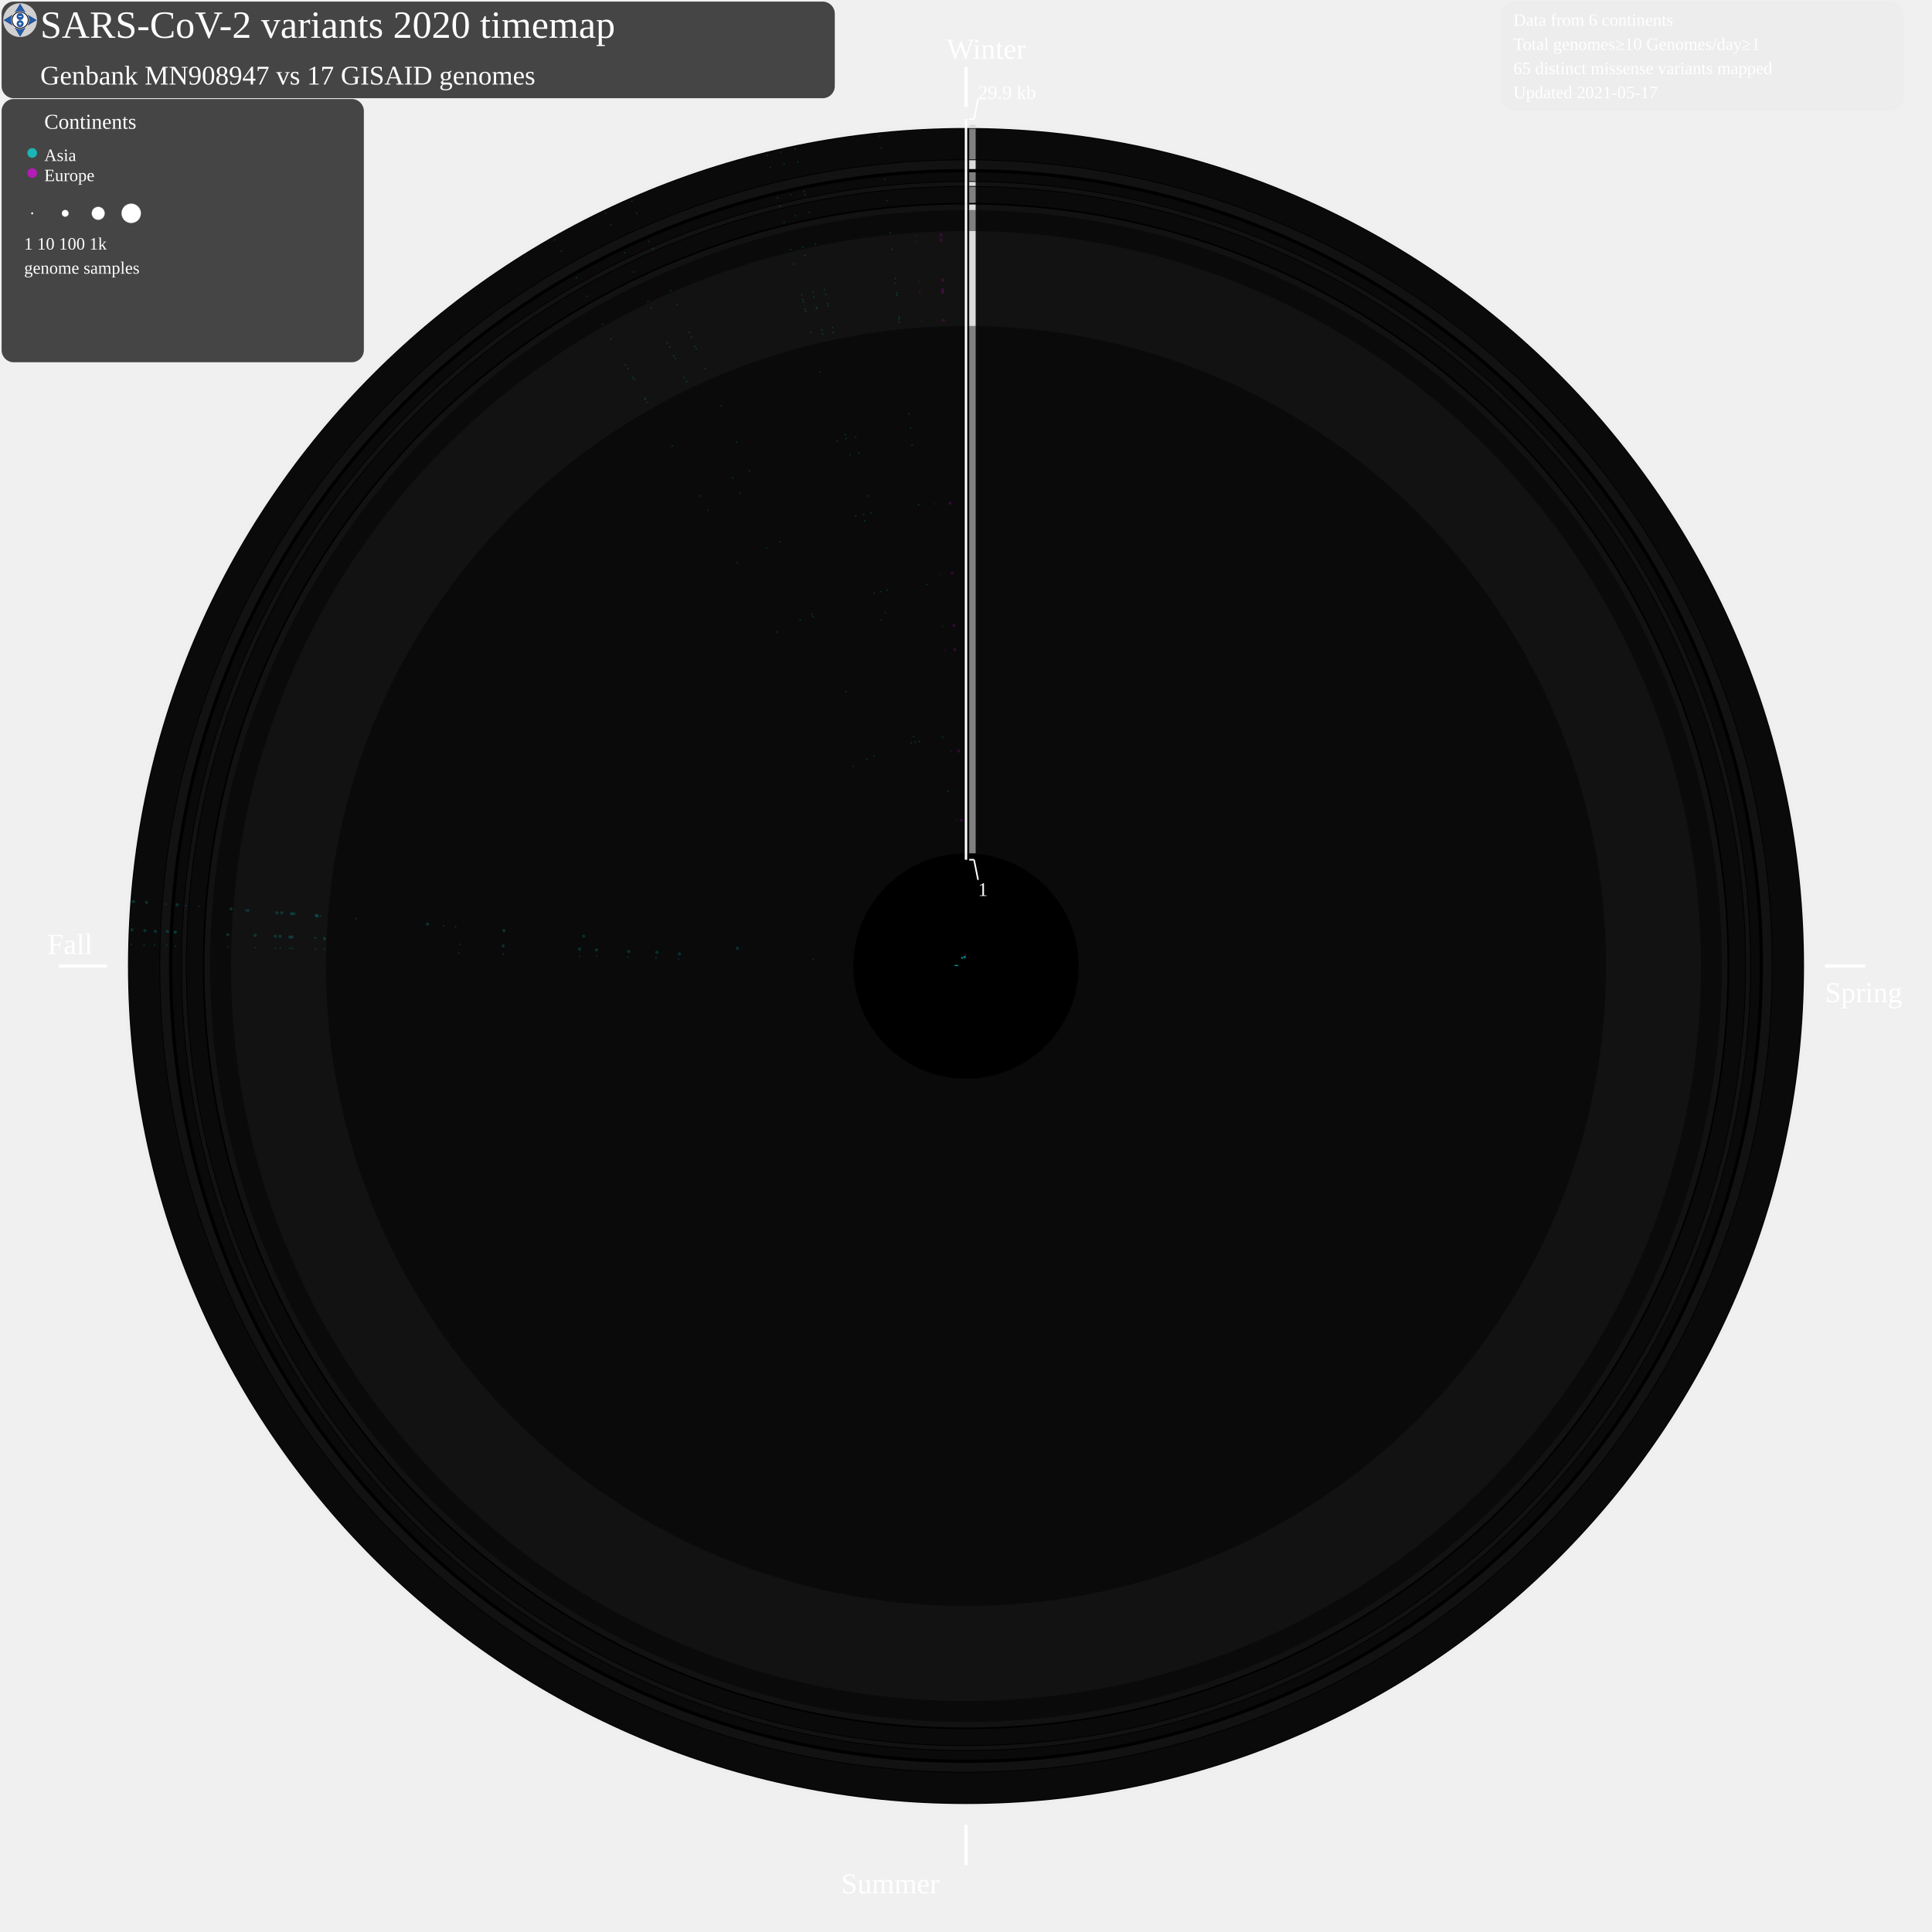
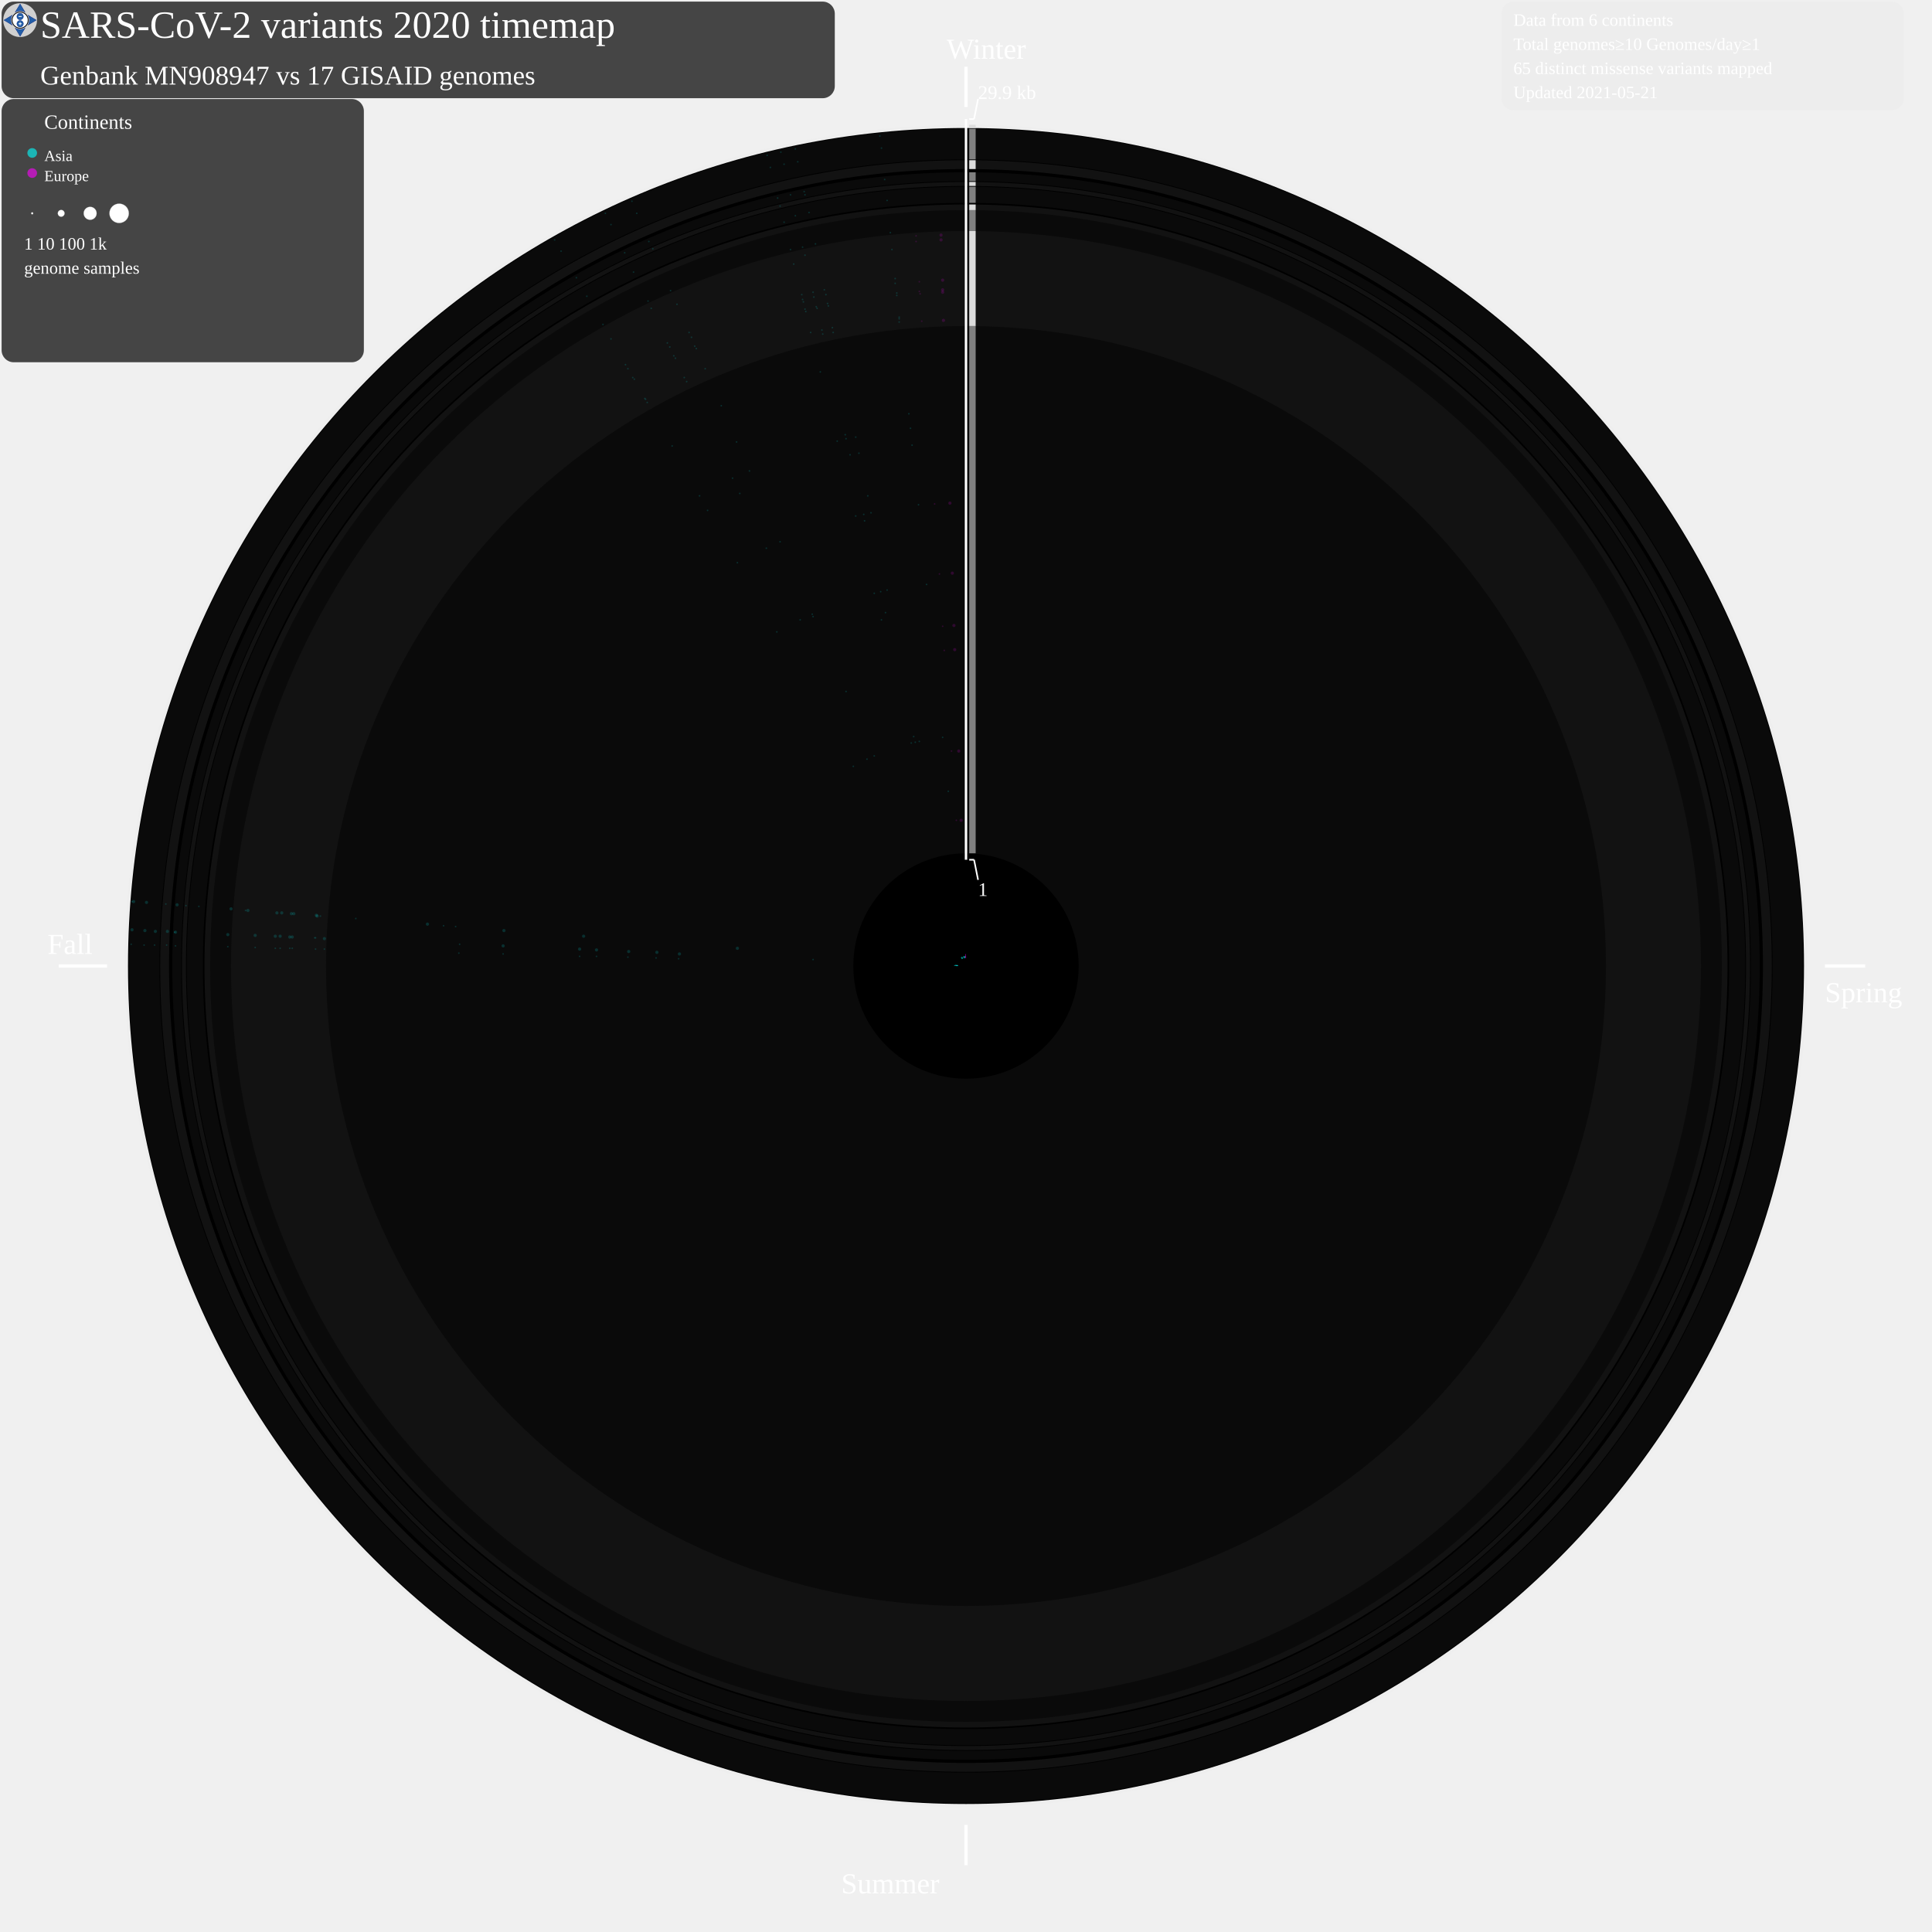
<svg xmlns="http://www.w3.org/2000/svg" width="2400" height="2400" style="background-color:black" viewBox="0 0 2400 2400" id="map-svg">
  <defs>
    <style type="text/css">
	.sb {
	stroke-width:0.8;
	stroke-opacity:50%;
	}
	.compass {
	fill: #fff;
	stroke: #000;
	stroke-width: 1;
	}
	.button {
	fill: #225EA8;
	stroke: #0C2C84;
	stroke-width: 0.5;
	stroke-miterlimit:6;
	stroke-linecap: round;
	}
	.button:hover {
	stroke-width: 1;
	}
	.plus-minus {
	fill: #fff;
	pointer-events: none;
	}
	.cv {
	stroke: none;
	fill-opacity:0.15;
	}
	a:link, a:visited {
	cursor: pointer;
	}
	a:hover, a:active {
	outline: dotted 2px yellow;
	}
	g:hover, g:active {
	outline: dotted 2px yellow;
	}
	</style>
  </defs>
  <text font-size="4.0em" x="50" y="47" fill="white">SARS-CoV-2 variants 2020 timemap</text>
  <g id="matrix-group" transform="matrix(1 0 0 1 0 0)">
    <circle cx="1200" cy="1200" r="1045" style="fill:gainsboro;stroke:black;stroke-width:0;fill-opacity:0.085;" />
    <circle cx="1200" cy="1200" r="1041" style="fill:black;stroke:black;stroke-width:0;fill-opacity:1;" />
    <circle cx="1200" cy="1200" r="1040" style="fill:grey;stroke:black;stroke-width:0;fill-opacity:0.085;" />
    <circle cx="1200" cy="1200" r="1002" style="fill:black;stroke:black;stroke-width:0;fill-opacity:1;" />
    <circle cx="1200" cy="1200" r="1001" style="fill:gainsboro;stroke:black;stroke-width:0;fill-opacity:0.085;" />
    <circle cx="1200" cy="1200" r="990" style="fill:black;stroke:black;stroke-width:0;fill-opacity:1;" />
    <circle cx="1200" cy="1200" r="986" style="fill:grey;stroke:black;stroke-width:0;fill-opacity:0.085;" />
    <circle cx="1200" cy="1200" r="975" style="fill:black;stroke:black;stroke-width:0;fill-opacity:1;" />
    <circle cx="1200" cy="1200" r="974" style="fill:gainsboro;stroke:black;stroke-width:0;fill-opacity:0.085;" />
    <circle cx="1200" cy="1200" r="969" style="fill:black;stroke:black;stroke-width:0;fill-opacity:1;" />
    <circle cx="1200" cy="1200" r="968" style="fill:grey;stroke:black;stroke-width:0;fill-opacity:0.085;" />
    <circle cx="1200" cy="1200" r="948" style="fill:black;stroke:black;stroke-width:0;fill-opacity:1;" />
    <circle cx="1200" cy="1200" r="946" style="fill:gainsboro;stroke:black;stroke-width:0;fill-opacity:0.085;" />
    <circle cx="1200" cy="1200" r="939" style="fill:black;stroke:black;stroke-width:0;fill-opacity:1;" />
    <circle cx="1200" cy="1200" r="939" style="fill:grey;stroke:black;stroke-width:0;fill-opacity:0.085;" />
    <circle cx="1200" cy="1200" r="913" style="fill:black;stroke:black;stroke-width:0;fill-opacity:1;" />
    <circle cx="1200" cy="1200" r="913" style="fill:gainsboro;stroke:black;stroke-width:0;fill-opacity:0.085;" />
    <circle cx="1200" cy="1200" r="795" style="fill:black;stroke:black;stroke-width:0;fill-opacity:1;" />
    <circle cx="1200" cy="1200" r="795" style="fill:grey;stroke:black;stroke-width:0;fill-opacity:0.085;" />
    <circle cx="1200" cy="1200" r="140" style="fill:black;stroke:black;stroke-width:0;fill-opacity:1;" />
    <line x1="1200" y1="82.938" x2="1200" y2="132.938" style="stroke:white;stroke-width:4" />
    <text font-size="3.0em" x="1176" y="72.938" fill="white">Winter</text>
    <line x1="2267" y1="1200" x2="2317" y2="1200" style="stroke:white;stroke-width:4" />
    <text font-size="3.0em" x="2267" y="1245" fill="white">Spring</text>
    <line x1="1200" y1="2267" x2="1200" y2="2317" style="stroke:white;stroke-width:4" />
    <text font-size="3.0em" x="1045" y="2352" fill="white">Summer</text>
    <line x1="133" y1="1200" x2="73" y2="1200" style="stroke:white;stroke-width:4" />
    <text font-size="3.0em" x="59" y="1185" fill="white">Fall</text>
    <g>
      <line x1="1208" y1="1060" x2="1208" y2="405" style="stroke:grey;stroke-width:8" />
    </g>
    <g>
      <line x1="1208" y1="405" x2="1208" y2="287" style="stroke:gainsboro;stroke-width:8" />
    </g>
    <g>
      <line x1="1208" y1="287" x2="1208" y2="261" style="stroke:grey;stroke-width:8" />
    </g>
    <g>
      <line x1="1208" y1="261" x2="1208" y2="254" style="stroke:gainsboro;stroke-width:8" />
    </g>
    <g>
      <line x1="1208" y1="252" x2="1208" y2="232" style="stroke:grey;stroke-width:8" />
    </g>
    <g>
      <line x1="1208" y1="231" x2="1208" y2="226" style="stroke:gainsboro;stroke-width:8" />
    </g>
    <g>
      <line x1="1208" y1="225" x2="1208" y2="214" style="stroke:grey;stroke-width:8" />
    </g>
    <g>
      <line x1="1208" y1="210" x2="1208" y2="199" style="stroke:gainsboro;stroke-width:8" />
    </g>
    <g>
      <line x1="1208" y1="198" x2="1208" y2="160" style="stroke:grey;stroke-width:8" />
    </g>
    <g>
      <line x1="1208" y1="159" x2="1208" y2="155" style="stroke:gainsboro;stroke-width:8" />
    </g>
    <line x1="1200" y1="147.938" x2="1200" y2="1068" style="stroke:white;stroke-width:3" />
    <line x1="1204" y1="147.938" x2="1210" y2="147.938" style="stroke:white;stroke-width:2" />
    <line x1="1210" y1="147.938" x2="1215" y2="122.938" style="stroke:white;stroke-width:2" />
    <line x1="1204" y1="1068" x2="1210" y2="1068" style="stroke:white;stroke-width:2" />
    <line x1="1210" y1="1068" x2="1215" y2="1093" style="stroke:white;stroke-width:2" />
    <text font-size="2.0em" x="1215" y="122.938" fill="white">29.9 kb</text>
    <text font-size="2.0em" x="1215" y="1113" fill="white">1</text>
    <g>
      <line x1="1190.0" y1="1199.7" x2="1187.6" y2="1199.7" style="stroke:cyan;" class="sb" />
    </g>
    <g>
      <circle cx="843" cy="1191" r="1" style="fill:cyan;" class="cv" />
    </g>
    <g>
      <circle cx="815" cy="1190" r="1" style="fill:cyan;" class="cv" />
    </g>
    <g>
      <circle cx="780" cy="1189" r="1" style="fill:cyan;" class="cv" />
    </g>
    <g>
      <circle cx="741" cy="1188" r="1" style="fill:cyan;" class="cv" />
    </g>
    <g>
      <circle cx="720" cy="1188" r="1" style="fill:cyan;" class="cv" />
    </g>
    <g>
      <circle cx="625" cy="1185" r="1" style="fill:cyan;" class="cv" />
    </g>
    <g>
      <circle cx="570" cy="1184" r="1" style="fill:cyan;" class="cv" />
    </g>
    <g>
      <circle cx="403" cy="1179" r="1" style="fill:cyan;" class="cv" />
    </g>
    <g>
      <circle cx="392" cy="1179" r="1" style="fill:cyan;" class="cv" />
    </g>
    <g>
      <circle cx="363" cy="1178" r="1" style="fill:cyan;" class="cv" />
    </g>
    <g>
      <circle cx="360" cy="1178" r="1" style="fill:cyan;" class="cv" />
    </g>
    <g>
      <circle cx="348" cy="1178" r="1" style="fill:cyan;" class="cv" />
    </g>
    <g>
      <circle cx="342" cy="1178" r="1" style="fill:cyan;" class="cv" />
    </g>
    <g>
      <circle cx="317" cy="1177" r="1" style="fill:cyan;" class="cv" />
    </g>
    <g>
      <circle cx="283" cy="1176" r="1" style="fill:cyan;" class="cv" />
    </g>
    <g>
      <circle cx="218" cy="1175" r="1" style="fill:cyan;" class="cv" />
    </g>
    <g>
      <circle cx="207" cy="1174" r="1" style="fill:cyan;" class="cv" />
    </g>
    <g>
      <circle cx="192" cy="1174" r="1" style="fill:cyan;" class="cv" />
    </g>
    <g>
      <circle cx="179" cy="1174" r="1" style="fill:cyan;" class="cv" />
    </g>
    <g>
      <circle cx="163" cy="1173" r="1" style="fill:cyan;" class="cv" />
    </g>
    <g>
      <line x1="1190.0" y1="1199.6" x2="1185.2" y2="1199.4" style="stroke:cyan;" class="sb" />
    </g>
    <g>
      <circle cx="1010" cy="1192" r="1" style="fill:cyan;" class="cv" />
    </g>
    <g>
      <circle cx="844" cy="1185" r="2" style="fill:cyan;" class="cv" />
    </g>
    <g>
      <circle cx="816" cy="1183" r="2" style="fill:cyan;" class="cv" />
    </g>
    <g>
      <circle cx="781" cy="1182" r="2" style="fill:cyan;" class="cv" />
    </g>
    <g>
      <circle cx="741" cy="1180" r="2" style="fill:cyan;" class="cv" />
    </g>
    <g>
      <circle cx="720" cy="1179" r="2" style="fill:cyan;" class="cv" />
    </g>
    <g>
      <circle cx="625" cy="1175" r="2" style="fill:cyan;" class="cv" />
    </g>
    <g>
      <circle cx="571" cy="1173" r="1" style="fill:cyan;" class="cv" />
    </g>
    <g>
      <circle cx="403" cy="1166" r="2" style="fill:cyan;" class="cv" />
    </g>
    <g>
      <circle cx="392" cy="1165" r="1" style="fill:cyan;" class="cv" />
    </g>
    <g>
      <circle cx="391" cy="1165" r="1" style="fill:cyan;" class="cv" />
    </g>
    <g>
      <circle cx="363" cy="1164" r="2" style="fill:cyan;" class="cv" />
    </g>
    <g>
      <circle cx="360" cy="1164" r="2" style="fill:cyan;" class="cv" />
    </g>
    <g>
      <circle cx="348" cy="1163" r="2" style="fill:cyan;" class="cv" />
    </g>
    <g>
      <circle cx="342" cy="1163" r="2" style="fill:cyan;" class="cv" />
    </g>
    <g>
      <circle cx="317" cy="1162" r="2" style="fill:cyan;" class="cv" />
    </g>
    <g>
      <circle cx="283" cy="1161" r="2" style="fill:cyan;" class="cv" />
    </g>
    <g>
      <circle cx="218" cy="1158" r="2" style="fill:cyan;" class="cv" />
    </g>
    <g>
      <circle cx="217" cy="1158" r="1" style="fill:cyan;" class="cv" />
    </g>
    <g>
      <circle cx="208" cy="1157" r="2" style="fill:cyan;" class="cv" />
    </g>
    <g>
      <circle cx="193" cy="1157" r="2" style="fill:cyan;" class="cv" />
    </g>
    <g>
      <circle cx="180" cy="1156" r="2" style="fill:cyan;" class="cv" />
    </g>
    <g>
      <circle cx="164" cy="1155" r="2" style="fill:cyan;" class="cv" />
    </g>
    <g>
      <line x1="1190.0" y1="1199.2" x2="1186.2" y2="1198.9" style="stroke:cyan;" class="sb" />
    </g>
    <g>
      <circle cx="916" cy="1178" r="2" style="fill:cyan;" class="cv" />
    </g>
    <g>
      <circle cx="725" cy="1163" r="2" style="fill:cyan;" class="cv" />
    </g>
    <g>
      <circle cx="626" cy="1156" r="2" style="fill:cyan;" class="cv" />
    </g>
    <g>
      <circle cx="566" cy="1151" r="1" style="fill:cyan;" class="cv" />
    </g>
    <g>
      <circle cx="551" cy="1150" r="1" style="fill:cyan;" class="cv" />
    </g>
    <g>
      <circle cx="531" cy="1148" r="2" style="fill:cyan;" class="cv" />
    </g>
    <g>
      <circle cx="442" cy="1141" r="1" style="fill:cyan;" class="cv" />
    </g>
    <g>
      <circle cx="398" cy="1138" r="1" style="fill:cyan;" class="cv" />
    </g>
    <g>
      <circle cx="394" cy="1138" r="2" style="fill:cyan;" class="cv" />
    </g>
    <g>
      <circle cx="393" cy="1137" r="2" style="fill:cyan;" class="cv" />
    </g>
    <g>
      <circle cx="365" cy="1135" r="2" style="fill:cyan;" class="cv" />
    </g>
    <g>
      <circle cx="362" cy="1135" r="2" style="fill:cyan;" class="cv" />
    </g>
    <g>
      <circle cx="350" cy="1134" r="2" style="fill:cyan;" class="cv" />
    </g>
    <g>
      <circle cx="344" cy="1134" r="2" style="fill:cyan;" class="cv" />
    </g>
    <g>
      <circle cx="308" cy="1131" r="2" style="fill:cyan;" class="cv" />
    </g>
    <g>
      <circle cx="305" cy="1131" r="1" style="fill:cyan;" class="cv" />
    </g>
    <g>
      <circle cx="287" cy="1129" r="2" style="fill:cyan;" class="cv" />
    </g>
    <g>
      <circle cx="247" cy="1126" r="1" style="fill:cyan;" class="cv" />
    </g>
    <g>
      <circle cx="231" cy="1125" r="1" style="fill:cyan;" class="cv" />
    </g>
    <g>
      <circle cx="220" cy="1124" r="2" style="fill:cyan;" class="cv" />
    </g>
    <g>
      <circle cx="206" cy="1123" r="1" style="fill:cyan;" class="cv" />
    </g>
    <g>
      <circle cx="182" cy="1121" r="2" style="fill:cyan;" class="cv" />
    </g>
    <g>
      <circle cx="166" cy="1120" r="2" style="fill:cyan;" class="cv" />
    </g>
    <g>
      <circle cx="164" cy="1120" r="1" style="fill:cyan;" class="cv" />
    </g>
    <g>
      <line x1="1195.1" y1="1191.3" x2="1193.9" y2="1189.2" style="stroke:cyan;" class="sb" />
    </g>
    <g>
      <circle cx="1060" cy="952" r="1" style="fill:cyan;" class="cv" />
    </g>
    <g>
      <circle cx="965" cy="785" r="1" style="fill:cyan;" class="cv" />
    </g>
    <g>
      <circle cx="916" cy="699" r="1" style="fill:cyan;" class="cv" />
    </g>
    <g>
      <circle cx="879" cy="634" r="1" style="fill:cyan;" class="cv" />
    </g>
    <g>
      <circle cx="869" cy="616" r="1" style="fill:cyan;" class="cv" />
    </g>
    <g>
      <circle cx="835" cy="554" r="1" style="fill:cyan;" class="cv" />
    </g>
    <g>
      <circle cx="804" cy="500" r="1" style="fill:cyan;" class="cv" />
    </g>
    <g>
      <circle cx="802" cy="496" r="1" style="fill:cyan;" class="cv" />
    </g>
    <g>
      <circle cx="801" cy="495" r="1" style="fill:cyan;" class="cv" />
    </g>
    <g>
      <circle cx="788" cy="471" r="1" style="fill:cyan;" class="cv" />
    </g>
    <g>
      <circle cx="786" cy="469" r="1" style="fill:cyan;" class="cv" />
    </g>
    <g>
      <circle cx="780" cy="458" r="1" style="fill:cyan;" class="cv" />
    </g>
    <g>
      <circle cx="777" cy="453" r="1" style="fill:cyan;" class="cv" />
    </g>
    <g>
      <circle cx="759" cy="421" r="1" style="fill:cyan;" class="cv" />
    </g>
    <g>
      <circle cx="749" cy="403" r="1" style="fill:cyan;" class="cv" />
    </g>
    <g>
      <circle cx="729" cy="368" r="1" style="fill:cyan;" class="cv" />
    </g>
    <g>
      <circle cx="716" cy="345" r="1" style="fill:cyan;" class="cv" />
    </g>
    <g>
      <circle cx="697" cy="312" r="1" style="fill:cyan;" class="cv" />
    </g>
    <g>
      <circle cx="689" cy="298" r="1" style="fill:cyan;" class="cv" />
    </g>
    <g>
      <line x1="1195.7" y1="1191.0" x2="1194.6" y2="1188.8" style="stroke:cyan;" class="sb" />
    </g>
    <g>
      <circle cx="1077" cy="943" r="1" style="fill:cyan;" class="cv" />
    </g>
    <g>
      <circle cx="994" cy="770" r="1" style="fill:cyan;" class="cv" />
    </g>
    <g>
      <circle cx="952" cy="681" r="1" style="fill:cyan;" class="cv" />
    </g>
    <g>
      <circle cx="919" cy="613" r="1" style="fill:cyan;" class="cv" />
    </g>
    <g>
      <circle cx="910" cy="594" r="1" style="fill:cyan;" class="cv" />
    </g>
    <g>
      <circle cx="853" cy="474" r="1" style="fill:cyan;" class="cv" />
    </g>
    <g>
      <circle cx="850" cy="469" r="1" style="fill:cyan;" class="cv" />
    </g>
    <g>
      <circle cx="839" cy="445" r="1" style="fill:cyan;" class="cv" />
    </g>
    <g>
      <circle cx="837" cy="442" r="1" style="fill:cyan;" class="cv" />
    </g>
    <g>
      <circle cx="832" cy="431" r="1" style="fill:cyan;" class="cv" />
    </g>
    <g>
      <circle cx="829" cy="426" r="1" style="fill:cyan;" class="cv" />
    </g>
    <g>
      <circle cx="809" cy="383" r="1" style="fill:cyan;" class="cv" />
    </g>
    <g>
      <circle cx="805" cy="374" r="1" style="fill:cyan;" class="cv" />
    </g>
    <g>
      <circle cx="787" cy="338" r="1" style="fill:cyan;" class="cv" />
    </g>
    <g>
      <circle cx="776" cy="314" r="1" style="fill:cyan;" class="cv" />
    </g>
    <g>
      <circle cx="759" cy="279" r="1" style="fill:cyan;" class="cv" />
    </g>
    <g>
      <circle cx="752" cy="265" r="1" style="fill:cyan;" class="cv" />
    </g>
    <g>
      <line x1="1196.0" y1="1190.8" x2="1195.0" y2="1188.6" style="stroke:cyan;" class="sb" />
    </g>
    <g>
      <circle cx="1086" cy="939" r="1" style="fill:cyan;" class="cv" />
    </g>
    <g>
      <circle cx="1051" cy="859" r="1" style="fill:cyan;" class="cv" />
    </g>
    <g>
      <circle cx="1010" cy="766" r="1" style="fill:cyan;" class="cv" />
    </g>
    <g>
      <circle cx="1009" cy="763" r="1" style="fill:cyan;" class="cv" />
    </g>
    <g>
      <circle cx="969" cy="673" r="1" style="fill:cyan;" class="cv" />
    </g>
    <g>
      <circle cx="931" cy="585" r="1" style="fill:cyan;" class="cv" />
    </g>
    <g>
      <circle cx="915" cy="549" r="1" style="fill:cyan;" class="cv" />
    </g>
    <g>
      <circle cx="896" cy="504" r="1" style="fill:cyan;" class="cv" />
    </g>
    <g>
      <circle cx="876" cy="458" r="1" style="fill:cyan;" class="cv" />
    </g>
    <g>
      <circle cx="865" cy="433" r="1" style="fill:cyan;" class="cv" />
    </g>
    <g>
      <circle cx="863" cy="430" r="1" style="fill:cyan;" class="cv" />
    </g>
    <g>
      <circle cx="859" cy="419" r="1" style="fill:cyan;" class="cv" />
    </g>
    <g>
      <circle cx="856" cy="413" r="1" style="fill:cyan;" class="cv" />
    </g>
    <g>
      <circle cx="841" cy="378" r="1" style="fill:cyan;" class="cv" />
    </g>
    <g>
      <circle cx="833" cy="361" r="1" style="fill:cyan;" class="cv" />
    </g>
    <g>
      <circle cx="811" cy="309" r="1" style="fill:cyan;" class="cv" />
    </g>
    <g>
      <circle cx="806" cy="300" r="1" style="fill:cyan;" class="cv" />
    </g>
    <g>
      <circle cx="791" cy="265" r="1" style="fill:cyan;" class="cv" />
    </g>
    <g>
      <circle cx="785" cy="250" r="1" style="fill:cyan;" class="cv" />
    </g>
    <g>
      <line x1="1197.6" y1="1190.3" x2="1197.0" y2="1187.9" style="stroke:cyan;" class="sb" />
    </g>
    <g>
      <circle cx="1132" cy="923" r="1" style="fill:cyan;" class="cv" />
    </g>
    <g>
      <circle cx="1095" cy="770" r="1" style="fill:cyan;" class="cv" />
    </g>
    <g>
      <circle cx="1086" cy="737" r="1" style="fill:cyan;" class="cv" />
    </g>
    <g>
      <circle cx="1063" cy="641" r="1" style="fill:cyan;" class="cv" />
    </g>
    <g>
      <circle cx="1040" cy="548" r="1" style="fill:cyan;" class="cv" />
    </g>
    <g>
      <circle cx="1019" cy="462" r="1" style="fill:cyan;" class="cv" />
    </g>
    <g>
      <circle cx="1007" cy="413" r="1" style="fill:cyan;" class="cv" />
    </g>
    <g>
      <circle cx="1001" cy="387" r="1" style="fill:cyan;" class="cv" />
    </g>
    <g>
      <circle cx="1000" cy="384" r="1" style="fill:cyan;" class="cv" />
    </g>
    <g>
      <circle cx="998" cy="375" r="1" style="fill:cyan;" class="cv" />
    </g>
    <g>
      <circle cx="997" cy="372" r="1" style="fill:cyan;" class="cv" />
    </g>
    <g>
      <circle cx="996" cy="366" r="1" style="fill:cyan;" class="cv" />
    </g>
    <g>
      <circle cx="986" cy="328" r="1" style="fill:cyan;" class="cv" />
    </g>
    <g>
      <circle cx="982" cy="310" r="1" style="fill:cyan;" class="cv" />
    </g>
    <g>
      <circle cx="974" cy="276" r="1" style="fill:cyan;" class="cv" />
    </g>
    <g>
      <circle cx="969" cy="256" r="1" style="fill:cyan;" class="cv" />
    </g>
    <g>
      <circle cx="966" cy="246" r="1" style="fill:cyan;" class="cv" />
    </g>
    <g>
      <circle cx="957" cy="208" r="1" style="fill:cyan;" class="cv" />
    </g>
    <g>
      <circle cx="953" cy="193" r="1" style="fill:cyan;" class="cv" />
    </g>
    <g>
      <line x1="1197.8" y1="1190.2" x2="1197.3" y2="1187.9" style="stroke:cyan;" class="sb" />
    </g>
    <g>
      <circle cx="1137" cy="922" r="1" style="fill:cyan;" class="cv" />
    </g>
    <g>
      <circle cx="1135" cy="915" r="1" style="fill:cyan;" class="cv" />
    </g>
    <g>
      <circle cx="1100" cy="761" r="1" style="fill:cyan;" class="cv" />
    </g>
    <g>
      <circle cx="1094" cy="735" r="1" style="fill:cyan;" class="cv" />
    </g>
    <g>
      <circle cx="1074" cy="647" r="1" style="fill:cyan;" class="cv" />
    </g>
    <g>
      <circle cx="1073" cy="639" r="1" style="fill:cyan;" class="cv" />
    </g>
    <g>
      <circle cx="1056" cy="565" r="1" style="fill:cyan;" class="cv" />
    </g>
    <g>
      <circle cx="1051" cy="545" r="1" style="fill:cyan;" class="cv" />
    </g>
    <g>
      <circle cx="1050" cy="540" r="1" style="fill:cyan;" class="cv" />
    </g>
    <g>
      <circle cx="1022" cy="415" r="1" style="fill:cyan;" class="cv" />
    </g>
    <g>
      <circle cx="1021" cy="410" r="1" style="fill:cyan;" class="cv" />
    </g>
    <g>
      <circle cx="1015" cy="383" r="1" style="fill:cyan;" class="cv" />
    </g>
    <g>
      <circle cx="1014" cy="381" r="1" style="fill:cyan;" class="cv" />
    </g>
    <g>
      <circle cx="1011" cy="369" r="1" style="fill:cyan;" class="cv" />
    </g>
    <g>
      <circle cx="1010" cy="363" r="1" style="fill:cyan;" class="cv" />
    </g>
    <g>
      <circle cx="1000" cy="317" r="1" style="fill:cyan;" class="cv" />
    </g>
    <g>
      <circle cx="997" cy="307" r="1" style="fill:cyan;" class="cv" />
    </g>
    <g>
      <circle cx="988" cy="268" r="1" style="fill:cyan;" class="cv" />
    </g>
    <g>
      <circle cx="982" cy="242" r="1" style="fill:cyan;" class="cv" />
    </g>
    <g>
      <circle cx="974" cy="204" r="1" style="fill:cyan;" class="cv" />
    </g>
    <g>
      <circle cx="970" cy="189" r="1" style="fill:cyan;" class="cv" />
    </g>
    <g>
      <line x1="1198.0" y1="1190.2" x2="1197.5" y2="1187.9" style="stroke:cyan;" class="sb" />
    </g>
    <g>
      <circle cx="1142" cy="921" r="1" style="fill:cyan;" class="cv" />
    </g>
    <g>
      <circle cx="1102" cy="733" r="1" style="fill:cyan;" class="cv" />
    </g>
    <g>
      <circle cx="1082" cy="637" r="1" style="fill:cyan;" class="cv" />
    </g>
    <g>
      <circle cx="1078" cy="616" r="1" style="fill:cyan;" class="cv" />
    </g>
    <g>
      <circle cx="1067" cy="563" r="1" style="fill:cyan;" class="cv" />
    </g>
    <g>
      <circle cx="1063" cy="543" r="1" style="fill:cyan;" class="cv" />
    </g>
    <g>
      <circle cx="1035" cy="413" r="1" style="fill:cyan;" class="cv" />
    </g>
    <g>
      <circle cx="1034" cy="407" r="1" style="fill:cyan;" class="cv" />
    </g>
    <g>
      <circle cx="1029" cy="380" r="1" style="fill:cyan;" class="cv" />
    </g>
    <g>
      <circle cx="1028" cy="377" r="1" style="fill:cyan;" class="cv" />
    </g>
    <g>
      <circle cx="1026" cy="366" r="1" style="fill:cyan;" class="cv" />
    </g>
    <g>
      <circle cx="1024" cy="360" r="1" style="fill:cyan;" class="cv" />
    </g>
    <g>
      <circle cx="1013" cy="303" r="1" style="fill:cyan;" class="cv" />
    </g>
    <g>
      <circle cx="1005" cy="264" r="1" style="fill:cyan;" class="cv" />
    </g>
    <g>
      <circle cx="1000" cy="242" r="1" style="fill:cyan;" class="cv" />
    </g>
    <g>
      <circle cx="999" cy="238" r="1" style="fill:cyan;" class="cv" />
    </g>
    <g>
      <circle cx="991" cy="201" r="1" style="fill:cyan;" class="cv" />
    </g>
    <g>
      <circle cx="988" cy="185" r="1" style="fill:cyan;" class="cv" />
    </g>
    <g>
      <line x1="1199.0" y1="1190.1" x2="1198.7" y2="1187.7" style="stroke:cyan;" class="sb" />
    </g>
    <g>
      <circle cx="1178" cy="983" r="1" style="fill:cyan;" class="cv" />
    </g>
    <g>
      <circle cx="1171" cy="916" r="1" style="fill:cyan;" class="cv" />
    </g>
    <g>
      <circle cx="1151" cy="726" r="1" style="fill:cyan;" class="cv" />
    </g>
    <g>
      <circle cx="1141" cy="627" r="1" style="fill:cyan;" class="cv" />
    </g>
    <g>
      <circle cx="1133" cy="553" r="1" style="fill:cyan;" class="cv" />
    </g>
    <g>
      <circle cx="1131" cy="532" r="1" style="fill:cyan;" class="cv" />
    </g>
    <g>
      <circle cx="1129" cy="514" r="1" style="fill:cyan;" class="cv" />
    </g>
    <g>
      <circle cx="1117" cy="400" r="1" style="fill:cyan;" class="cv" />
    </g>
    <g>
      <circle cx="1117" cy="396" r="1" style="fill:cyan;" class="cv" />
    </g>
    <g>
      <circle cx="1117" cy="394" r="1" style="fill:cyan;" class="cv" />
    </g>
    <g>
      <circle cx="1114" cy="367" r="1" style="fill:cyan;" class="cv" />
    </g>
    <g>
      <circle cx="1114" cy="364" r="1" style="fill:cyan;" class="cv" />
    </g>
    <g>
      <circle cx="1112" cy="352" r="1" style="fill:cyan;" class="cv" />
    </g>
    <g>
      <circle cx="1112" cy="346" r="1" style="fill:cyan;" class="cv" />
    </g>
    <g>
      <circle cx="1108" cy="310" r="1" style="fill:cyan;" class="cv" />
    </g>
    <g>
      <circle cx="1106" cy="289" r="1" style="fill:cyan;" class="cv" />
    </g>
    <g>
      <circle cx="1102" cy="249" r="1" style="fill:cyan;" class="cv" />
    </g>
    <g>
      <circle cx="1099" cy="223" r="1" style="fill:cyan;" class="cv" />
    </g>
    <g>
      <circle cx="1095" cy="184" r="1" style="fill:cyan;" class="cv" />
    </g>
    <g>
      <circle cx="1093" cy="169" r="1" style="fill:cyan;" class="cv" />
    </g>
    <g>
      <line x1="1199.3" y1="1190.0" x2="1199.1" y2="1187.6" style="stroke:fuchsia;" class="sb" />
    </g>
    <g>
      <circle cx="1188" cy="1019" r="1" style="fill:fuchsia;" class="cv" />
    </g>
    <g>
      <circle cx="1182" cy="933" r="1" style="fill:fuchsia;" class="cv" />
    </g>
    <g>
      <circle cx="1173" cy="808" r="1" style="fill:fuchsia;" class="cv" />
    </g>
    <g>
      <circle cx="1171" cy="778" r="1" style="fill:fuchsia;" class="cv" />
    </g>
    <g>
      <circle cx="1167" cy="713" r="1" style="fill:fuchsia;" class="cv" />
    </g>
    <g>
      <circle cx="1161" cy="626" r="1" style="fill:fuchsia;" class="cv" />
    </g>
    <g>
      <circle cx="1145" cy="399" r="1" style="fill:fuchsia;" class="cv" />
    </g>
    <g>
      <circle cx="1143" cy="365" r="1" style="fill:fuchsia;" class="cv" />
    </g>
    <g>
      <circle cx="1142" cy="362" r="1" style="fill:fuchsia;" class="cv" />
    </g>
    <g>
      <circle cx="1142" cy="350" r="1" style="fill:fuchsia;" class="cv" />
    </g>
    <g>
      <circle cx="1138" cy="300" r="1" style="fill:fuchsia;" class="cv" />
    </g>
    <g>
      <circle cx="1138" cy="293" r="1" style="fill:fuchsia;" class="cv" />
    </g>
    <g>
      <line x1="1199.7" y1="1190.0" x2="1199.5" y2="1185.2" style="stroke:fuchsia;" class="sb" />
    </g>
    <g>
      <circle cx="1194" cy="1019" r="2" style="fill:fuchsia;" class="cv" />
    </g>
    <g>
      <circle cx="1191" cy="933" r="2" style="fill:fuchsia;" class="cv" />
    </g>
    <g>
      <circle cx="1186" cy="807" r="2" style="fill:fuchsia;" class="cv" />
    </g>
    <g>
      <circle cx="1185" cy="777" r="2" style="fill:fuchsia;" class="cv" />
    </g>
    <g>
      <circle cx="1183" cy="712" r="2" style="fill:fuchsia;" class="cv" />
    </g>
    <g>
      <circle cx="1180" cy="625" r="2" style="fill:fuchsia;" class="cv" />
    </g>
    <g>
      <circle cx="1172" cy="398" r="2" style="fill:fuchsia;" class="cv" />
    </g>
    <g>
      <circle cx="1171" cy="363" r="2" style="fill:fuchsia;" class="cv" />
    </g>
    <g>
      <circle cx="1171" cy="360" r="2" style="fill:fuchsia;" class="cv" />
    </g>
    <g>
      <circle cx="1171" cy="348" r="2" style="fill:fuchsia;" class="cv" />
    </g>
    <g>
      <circle cx="1169" cy="298" r="2" style="fill:fuchsia;" class="cv" />
    </g>
    <g>
      <circle cx="1169" cy="292" r="2" style="fill:fuchsia;" class="cv" />
    </g>
  </g>
  <rect x="2" y="2" width="1035" height="120" rx="15" style="fill:#1B1B1B;stroke-width:0;fill-opacity:0.8;" />
  <a href="https://bcgsc.github.io/SARS2/">
    <text font-size="4.0em" x="50" y="47" fill="white">SARS-CoV-2 variants 2020 timemap</text>
  </a>
  <text font-size="2.8em" x="50" y="105" fill="white">Genbank MN908947 vs 17 GISAID genomes</text>
  <circle cx="25" cy="25" r="21" fill="white" opacity="0.75" />
  <path class="button" d="M25 5 l6 10 a20 35 0 0 0 -12 0z" />
  <path class="button" d="M5 25 l10 -6 a35 20 0 0 0 0 12z" />
  <path class="button" d="M25 45 l6 -10 a20, 35 0 0,1 -12,0z" />
  <path class="button" d="M45 25 l-10 -6 a35 20 0 0 1 0 12z" />
  <circle class="compass" cx="25" cy="25" r="10" />
  <circle class="button" cx="25" cy="20.5" r="4" />
  <circle class="button" cx="25" cy="29.5" r="4" />
  <rect class="plus-minus" x="23" y="20" width="4" height="1" />
  <rect class="plus-minus" x="23" y="29" width="4" height="1" />
  <rect class="plus-minus" x="24.5" y="27.5" width="1" height="4" />
  <rect x="2" y="123" width="450" height="327" rx="15" style="fill:#1B1B1B;stroke-width:0;fill-opacity:0.8;" />
-   <text font-size="2.2em" x="55" y="160" fill="white">Continents</text>
+   <text font-size="2.1em" x="55" y="160" fill="white">Continents</text>
  <circle cx="40" cy="190" r="6" style="fill:cyan;stroke:black;stroke-width:0;fill-opacity:0.6;" />
-   <text font-size="1.8em" x="55" y="200" fill="white">Asia</text>
+   <text font-size="1.6em" x="55" y="200" fill="white">Asia</text>
  <circle cx="40" cy="215" r="6" style="fill:fuchsia;stroke:black;stroke-width:0;fill-opacity:0.6;" />
-   <text font-size="1.8em" x="55" y="225" fill="white">Europe</text>
+   <text font-size="1.6em" x="55" y="225" fill="white">Europe</text>
  <circle cx="40" cy="265" r="1.204" style="fill:white;stroke:lightgrey;stroke-width:0.2;" />
-   <circle cx="81" cy="265" r="4.166" style="fill:white;stroke:lightgrey;stroke-width:0.2;" />
-   <circle cx="122" cy="265" r="8.017" style="fill:white;stroke:lightgrey;stroke-width:0.2;" />
-   <circle cx="163" cy="265" r="12.002" style="fill:white;stroke:lightgrey;stroke-width:0.2;" />
+   <circle cx="76" cy="265" r="4.166" style="fill:white;stroke:lightgrey;stroke-width:0.2;" />
+   <circle cx="112" cy="265" r="8.017" style="fill:white;stroke:lightgrey;stroke-width:0.2;" />
+   <circle cx="148" cy="265" r="12.002" style="fill:white;stroke:lightgrey;stroke-width:0.2;" />
  <text font-size="1.8em" x="30" y="310" fill="white">1      10        100        1k</text>
  <text font-size="1.8em" x="30" y="340" fill="white">genome samples</text>
  <rect x="1865" y="2" width="500" height="135" rx="15" style="fill:gainsboro;stroke-width:0;fill-opacity:0.15;" />
  <text font-size="1.8em" x="1880" y="32" fill="white">Data from 6 continents</text>
  <text font-size="1.8em" x="1880" y="62" fill="white">Total genomes≥10  Genomes/day≥1</text>
  <text font-size="1.8em" x="1880" y="92" fill="white">65 distinct missense variants mapped</text>
-   <text font-size="1.8em" x="1880" y="122" fill="white">Updated 2021-05-17</text>
+   <text font-size="1.8em" x="1880" y="122" fill="white">Updated 2021-05-21</text>
</svg>
